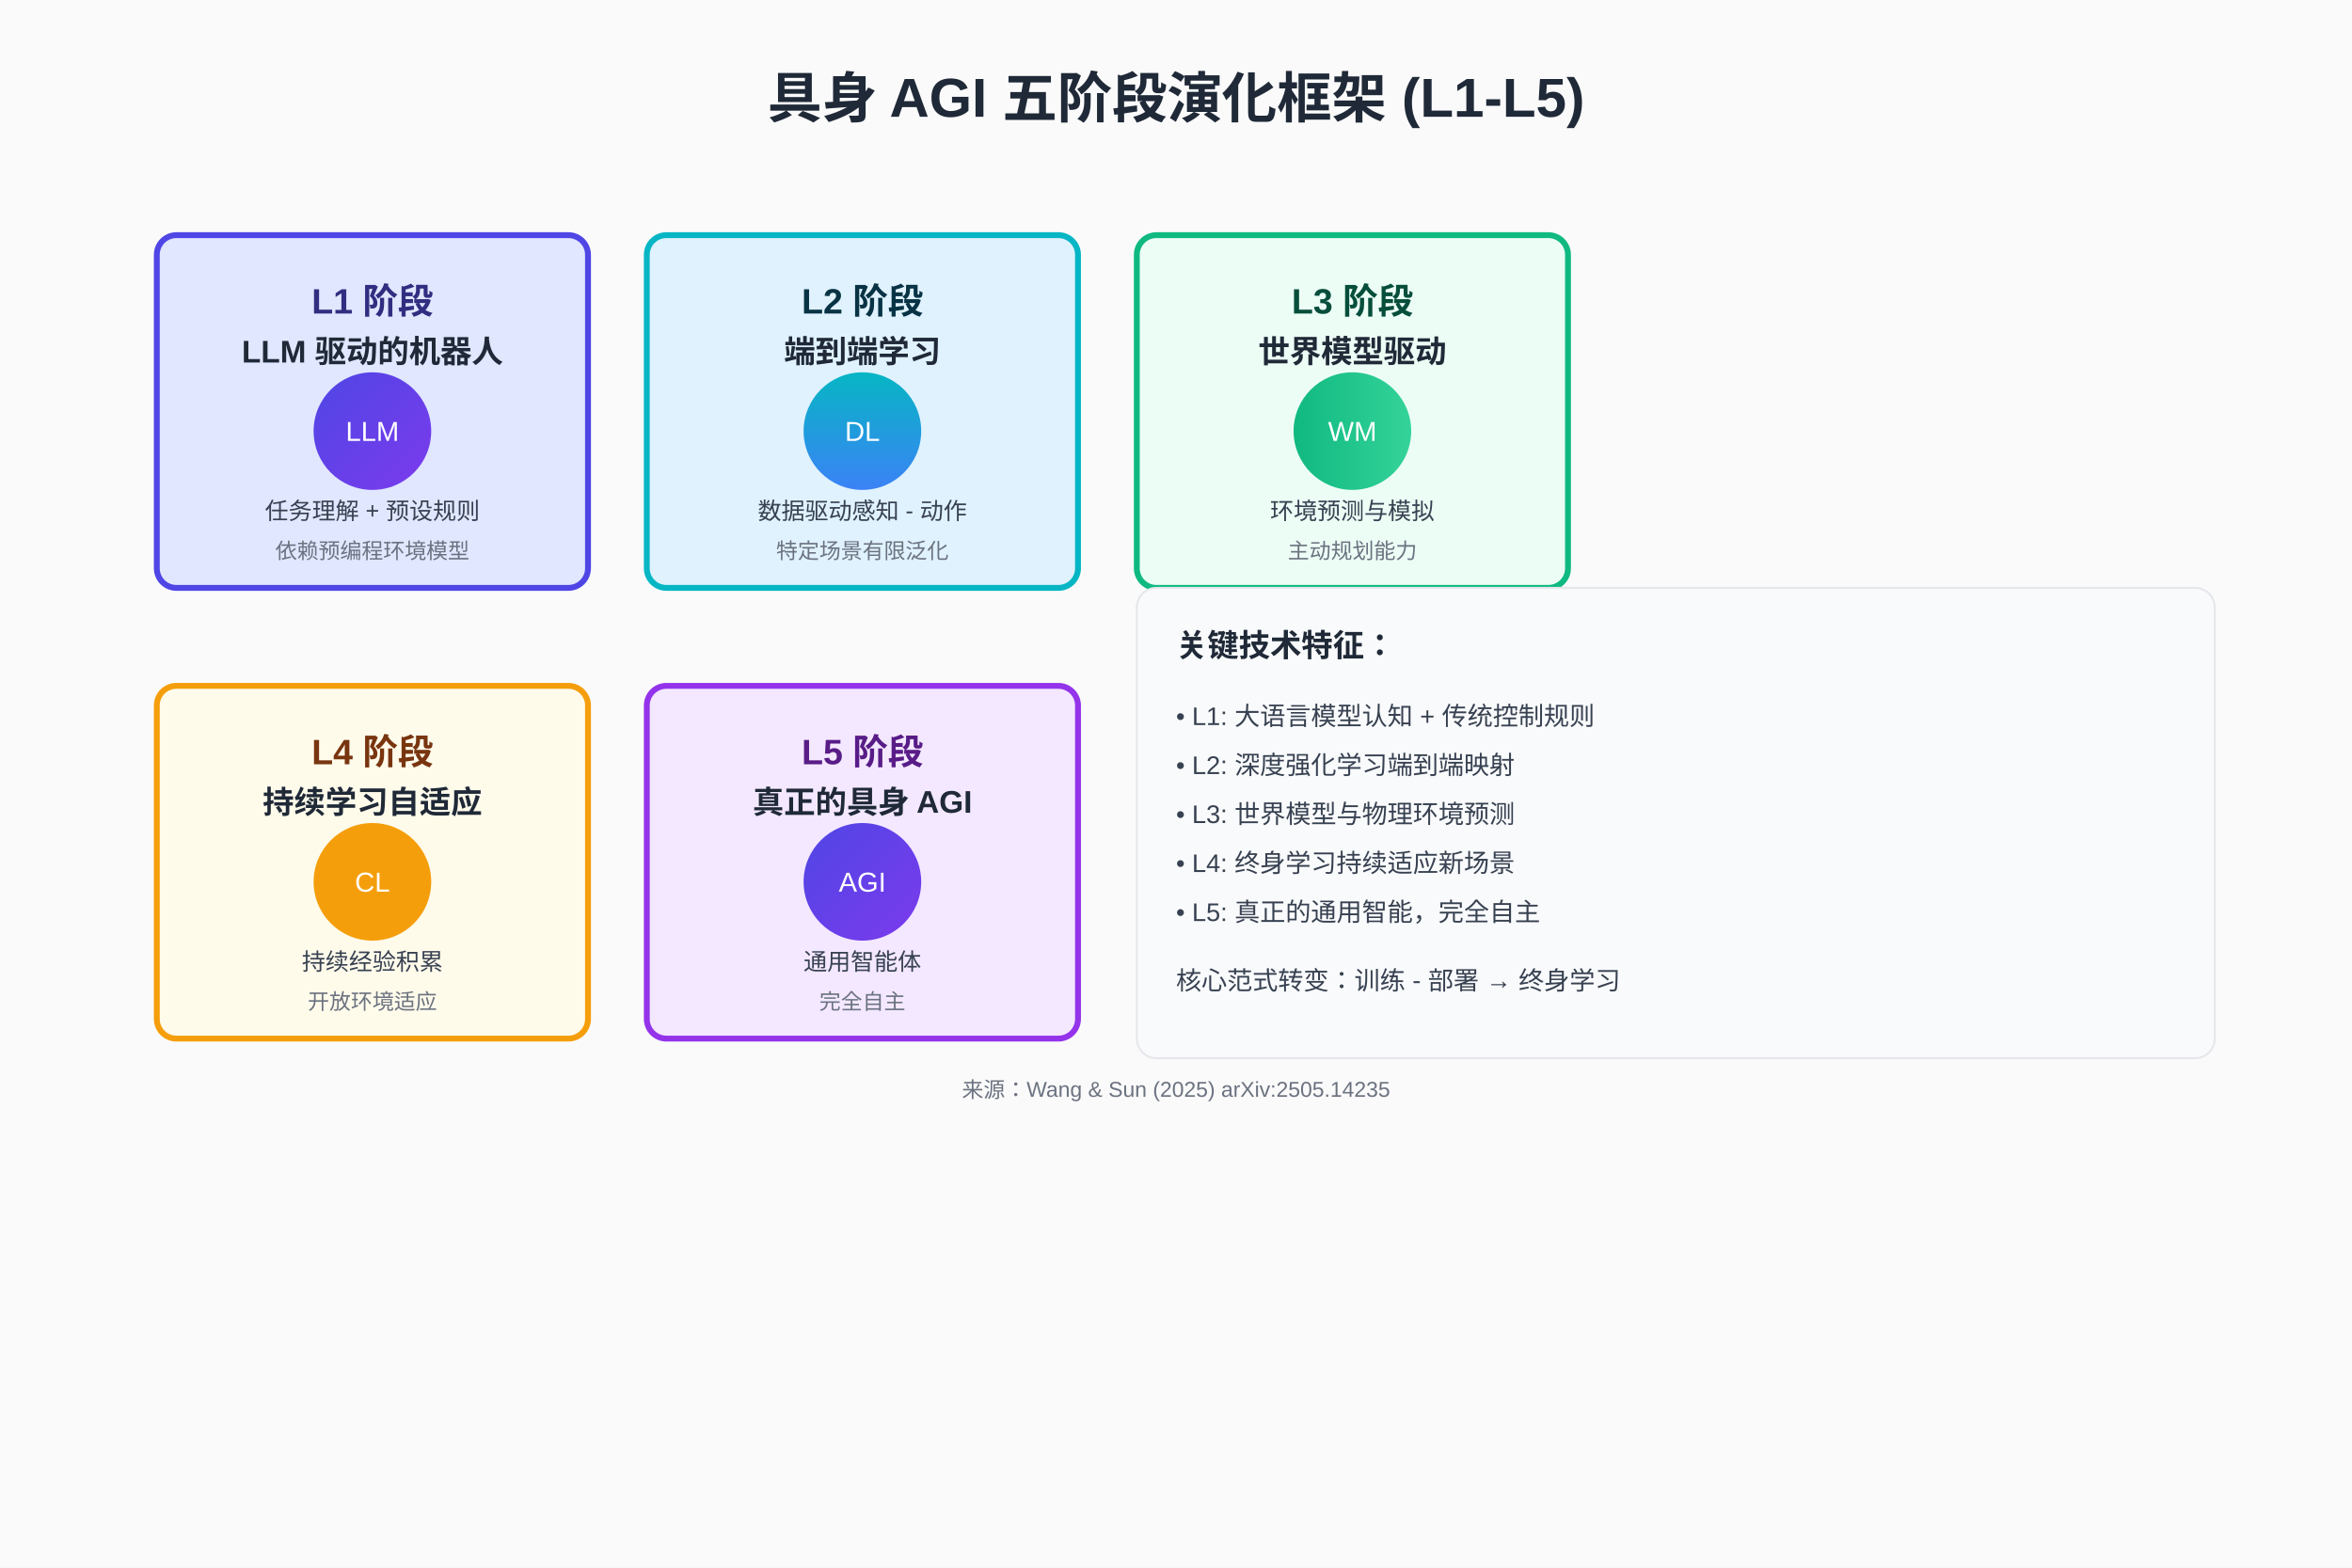
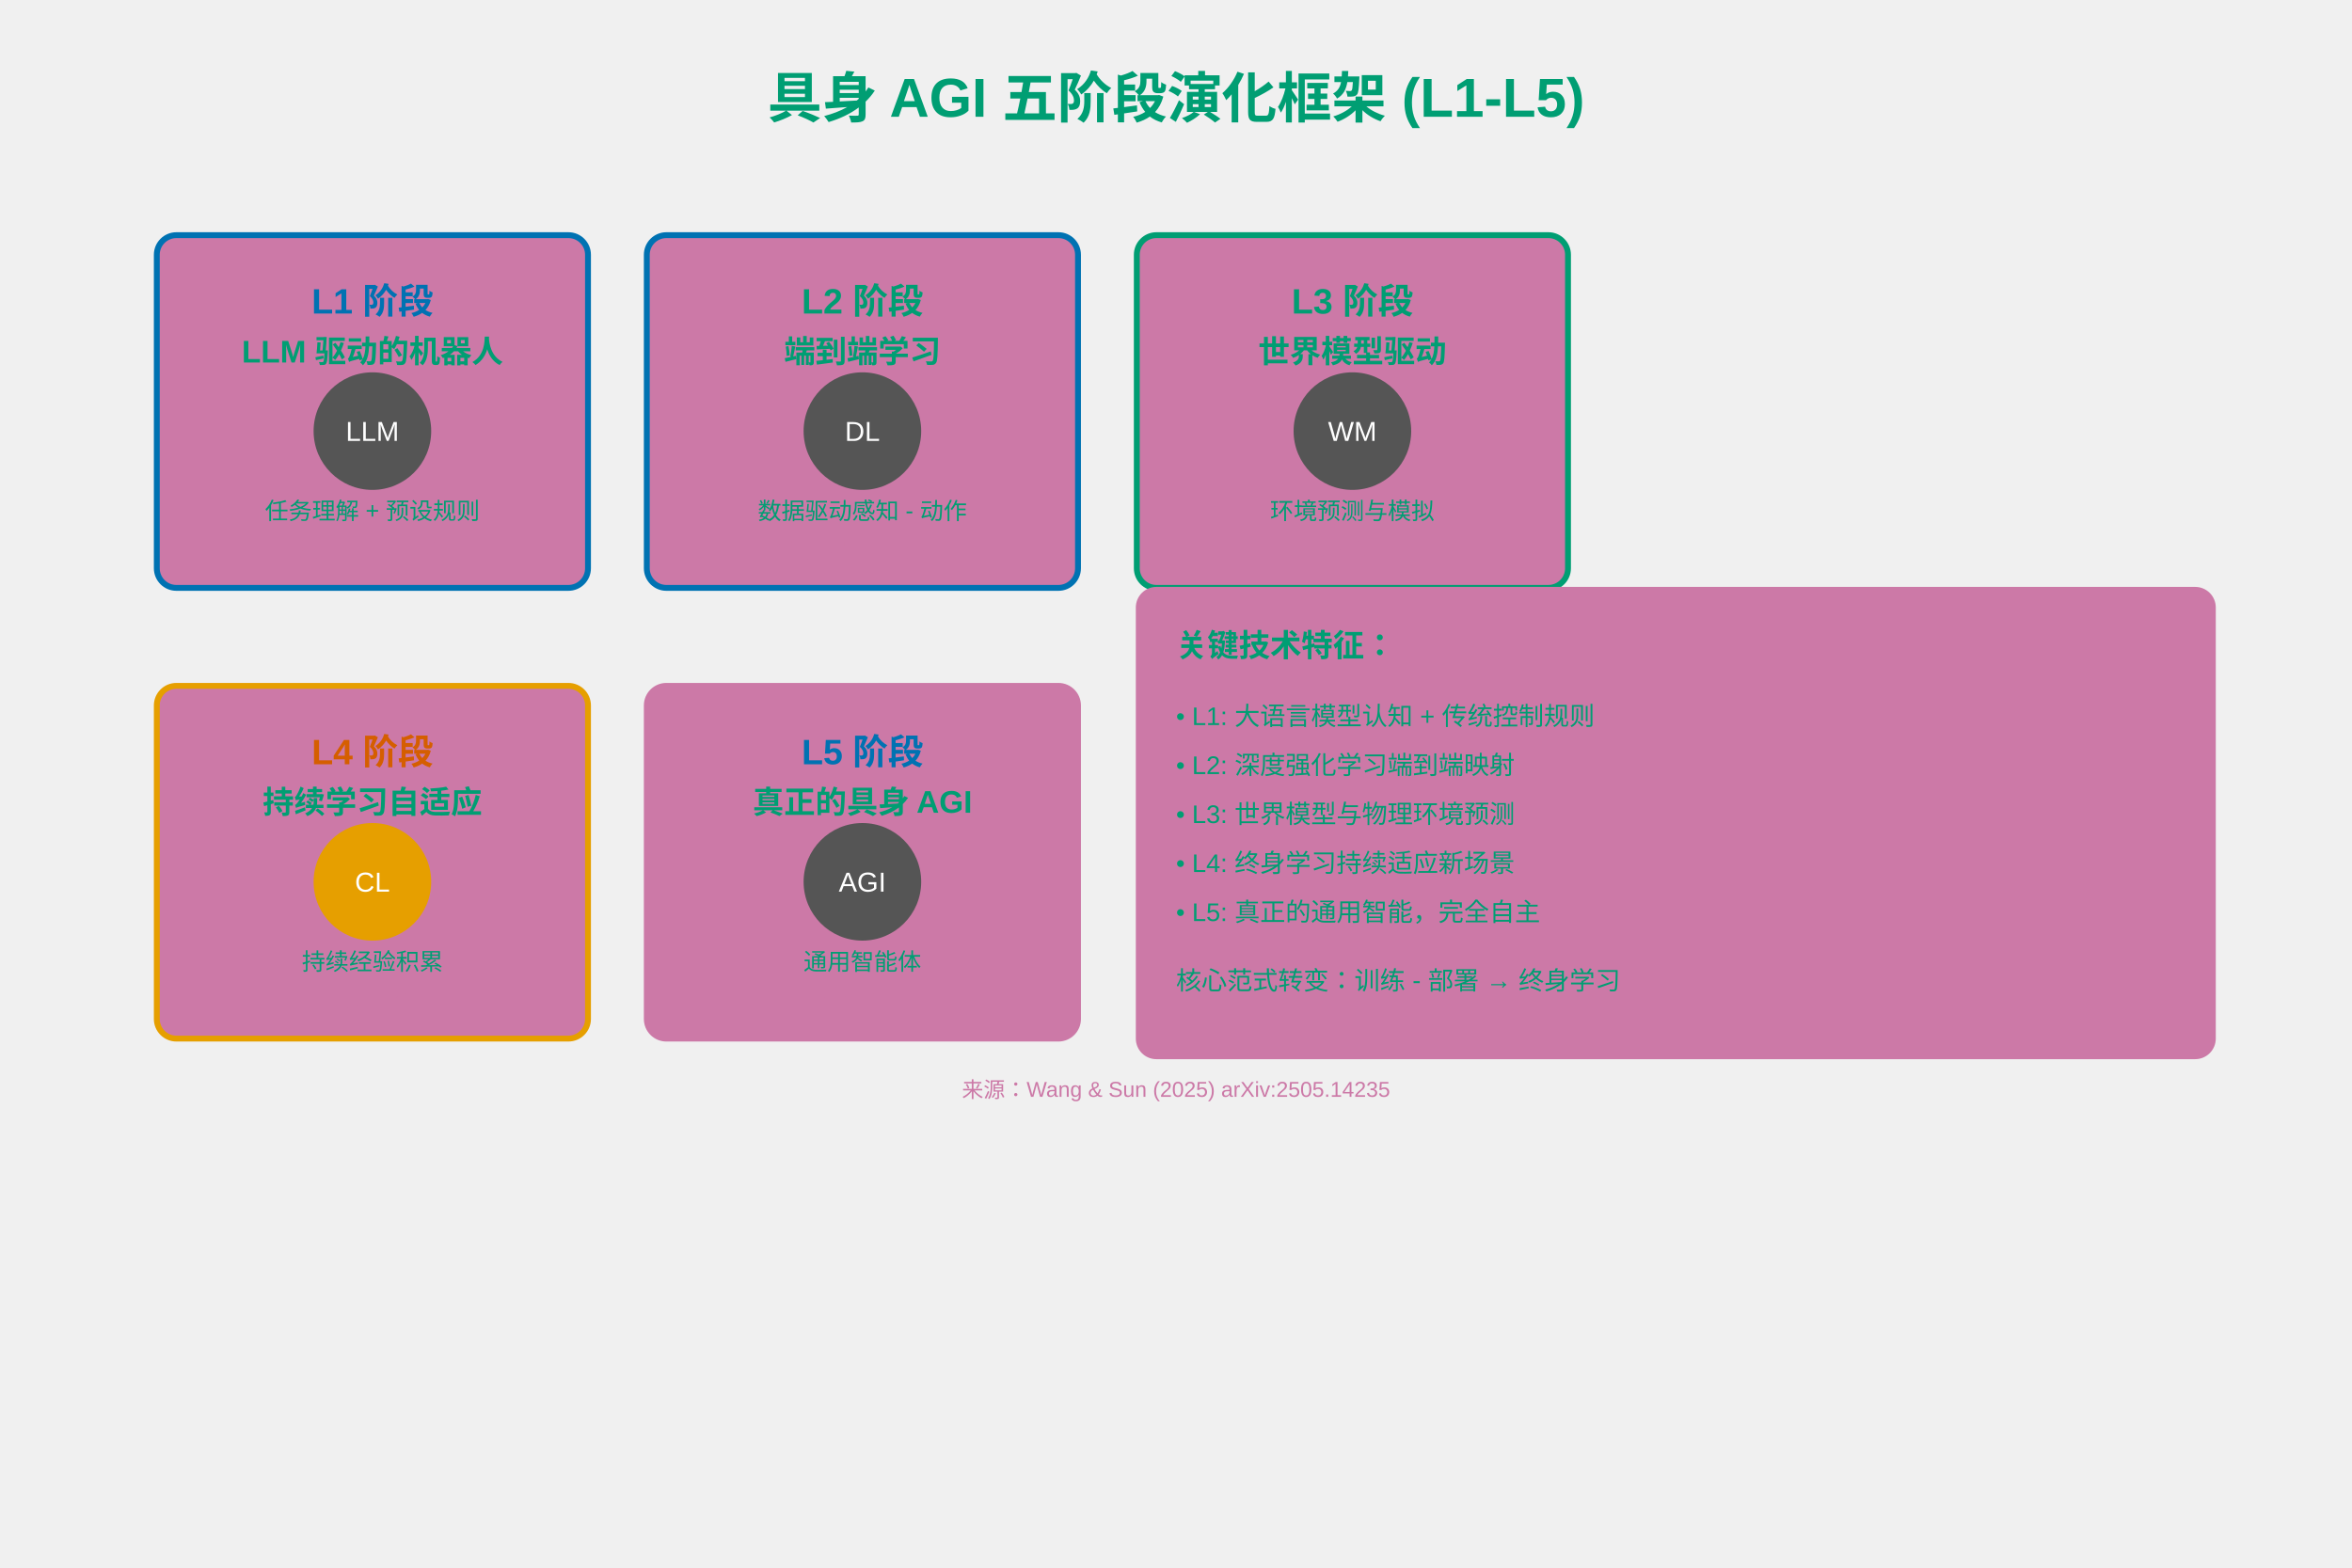
<svg xmlns="http://www.w3.org/2000/svg" viewBox="0 0 1200 800" width="1200" height="800">
-   <defs>
-     <linearGradient id="grad1" x1="0%" y1="0%" x2="100%" y2="100%">
-       <stop offset="0%" style="stop-color:#4F46E5;stop-opacity:1" />
-       <stop offset="100%" style="stop-color:#7C3AED;stop-opacity:1" />
-     </linearGradient>
-     <linearGradient id="grad2" x1="0%" y1="0%" x2="0%" y2="100%">
-       <stop offset="0%" style="stop-color:#06B6C4;stop-opacity:1" />
-       <stop offset="100%" style="stop-color:#3B82F6;stop-opacity:1" />
-     </linearGradient>
-     <linearGradient id="grad3" x1="0%" y1="0%" x2="100%" y2="0%">
-       <stop offset="0%" style="stop-color:#10B981;stop-opacity:1" />
-       <stop offset="100%" style="stop-color:#34D399;stop-opacity:1" />
-     </linearGradient>
-   </defs>
-   <rect width="1200" height="800" fill="#FAFAFA" />
-   <text x="600" y="60" font-family="Arial, sans-serif" font-size="28" font-weight="bold" text-anchor="middle" fill="#1F2937">
+   <rect width="1200" height="800" fill="#F0F0F0" />
+   <text x="600" y="60" font-family="Arial, sans-serif" font-size="28" font-weight="bold" text-anchor="middle" fill="#009E73">
    具身 AGI 五阶段演化框架 (L1-L5)
  </text>
  <g transform="translate(80, 120)">
-     <rect width="220" height="180" rx="10" fill="#E0E7FF" stroke="#4F46E5" stroke-width="3" />
-     <text x="110" y="40" font-family="Arial" font-size="18" font-weight="bold" text-anchor="middle" fill="#312E81">
+     <rect width="220" height="180" rx="10" fill="#CC79A7" stroke="#0072B2" stroke-width="3" />
+     <text x="110" y="40" font-family="Arial" font-size="18" font-weight="bold" text-anchor="middle" fill="#0072B2">
      L1 阶段
    </text>
-     <text x="110" y="65" font-family="Arial" font-size="16" font-weight="bold" text-anchor="middle" fill="#1F2937">
+     <text x="110" y="65" font-family="Arial" font-size="16" font-weight="bold" text-anchor="middle" fill="#009E73">
      LLM 驱动的机器人
    </text>
-     <circle cx="110" cy="100" r="30" fill="url(#grad1)" />
+     <circle cx="110" cy="100" r="30" fill="#555555" />
    <text x="110" y="105" font-family="Arial" font-size="14" fill="white" text-anchor="middle">LLM</text>
-     <text x="110" y="145" font-family="Arial" font-size="12" text-anchor="middle" fill="#374151">
+     <text x="110" y="145" font-family="Arial" font-size="12" text-anchor="middle" fill="#009E73">
      任务理解 + 预设规则
    </text>
-     <text x="110" y="165" font-family="Arial" font-size="11" text-anchor="middle" fill="#6B7280">
+     <text x="110" y="165" font-family="Arial" font-size="11" text-anchor="middle" fill="#CC79A7">
      依赖预编程环境模型
    </text>
  </g>
  <g transform="translate(330, 120)">
-     <rect width="220" height="180" rx="10" fill="#E0F2FE" stroke="#06B6C4" stroke-width="3" />
-     <text x="110" y="40" font-family="Arial" font-size="18" font-weight="bold" text-anchor="middle" fill="#083344">
+     <rect width="220" height="180" rx="10" fill="#CC79A7" stroke="#0072B2" stroke-width="3" />
+     <text x="110" y="40" font-family="Arial" font-size="18" font-weight="bold" text-anchor="middle" fill="#009E73">
      L2 阶段
    </text>
-     <text x="110" y="65" font-family="Arial" font-size="16" font-weight="bold" text-anchor="middle" fill="#1F2937">
+     <text x="110" y="65" font-family="Arial" font-size="16" font-weight="bold" text-anchor="middle" fill="#009E73">
      端到端学习
    </text>
-     <circle cx="110" cy="100" r="30" fill="url(#grad2)" />
+     <circle cx="110" cy="100" r="30" fill="#555555" />
    <text x="110" y="105" font-family="Arial" font-size="14" fill="white" text-anchor="middle">DL</text>
-     <text x="110" y="145" font-family="Arial" font-size="12" text-anchor="middle" fill="#374151">
+     <text x="110" y="145" font-family="Arial" font-size="12" text-anchor="middle" fill="#009E73">
      数据驱动感知 - 动作
    </text>
-     <text x="110" y="165" font-family="Arial" font-size="11" text-anchor="middle" fill="#6B7280">
+     <text x="110" y="165" font-family="Arial" font-size="11" text-anchor="middle" fill="#CC79A7">
      特定场景有限泛化
    </text>
  </g>
  <g transform="translate(580, 120)">
-     <rect width="220" height="180" rx="10" fill="#ECFDF5" stroke="#10B981" stroke-width="3" />
-     <text x="110" y="40" font-family="Arial" font-size="18" font-weight="bold" text-anchor="middle" fill="#064E3B">
+     <rect width="220" height="180" rx="10" fill="#CC79A7" stroke="#009E73" stroke-width="3" />
+     <text x="110" y="40" font-family="Arial" font-size="18" font-weight="bold" text-anchor="middle" fill="#009E73">
      L3 阶段
    </text>
-     <text x="110" y="65" font-family="Arial" font-size="16" font-weight="bold" text-anchor="middle" fill="#1F2937">
+     <text x="110" y="65" font-family="Arial" font-size="16" font-weight="bold" text-anchor="middle" fill="#009E73">
      世界模型驱动
    </text>
-     <circle cx="110" cy="100" r="30" fill="url(#grad3)" />
+     <circle cx="110" cy="100" r="30" fill="#555555" />
    <text x="110" y="105" font-family="Arial" font-size="14" fill="white" text-anchor="middle">WM</text>
-     <text x="110" y="145" font-family="Arial" font-size="12" text-anchor="middle" fill="#374151">
+     <text x="110" y="145" font-family="Arial" font-size="12" text-anchor="middle" fill="#009E73">
      环境预测与模拟
    </text>
-     <text x="110" y="165" font-family="Arial" font-size="11" text-anchor="middle" fill="#6B7280">
+     <text x="110" y="165" font-family="Arial" font-size="11" text-anchor="middle" fill="#CC79A7">
      主动规划能力
    </text>
  </g>
  <g transform="translate(80, 350)">
-     <rect width="220" height="180" rx="10" fill="#FFFBEB" stroke="#F59E0B" stroke-width="3" />
-     <text x="110" y="40" font-family="Arial" font-size="18" font-weight="bold" text-anchor="middle" fill="#78350F">
+     <rect width="220" height="180" rx="10" fill="#CC79A7" stroke="#E69F00" stroke-width="3" />
+     <text x="110" y="40" font-family="Arial" font-size="18" font-weight="bold" text-anchor="middle" fill="#D55E00">
      L4 阶段
    </text>
-     <text x="110" y="65" font-family="Arial" font-size="16" font-weight="bold" text-anchor="middle" fill="#1F2937">
+     <text x="110" y="65" font-family="Arial" font-size="16" font-weight="bold" text-anchor="middle" fill="#009E73">
      持续学习自适应
    </text>
-     <circle cx="110" cy="100" r="30" fill="#F59E0B" />
+     <circle cx="110" cy="100" r="30" fill="#E69F00" />
    <text x="110" y="105" font-family="Arial" font-size="14" fill="white" text-anchor="middle">CL</text>
-     <text x="110" y="145" font-family="Arial" font-size="12" text-anchor="middle" fill="#374151">
+     <text x="110" y="145" font-family="Arial" font-size="12" text-anchor="middle" fill="#009E73">
      持续经验积累
    </text>
-     <text x="110" y="165" font-family="Arial" font-size="11" text-anchor="middle" fill="#6B7280">
+     <text x="110" y="165" font-family="Arial" font-size="11" text-anchor="middle" fill="#CC79A7">
      开放环境适应
    </text>
  </g>
  <g transform="translate(330, 350)">
-     <rect width="220" height="180" rx="10" fill="#F3E8FF" stroke="#9333EA" stroke-width="3" />
-     <text x="110" y="40" font-family="Arial" font-size="18" font-weight="bold" text-anchor="middle" fill="#581C87">
+     <rect width="220" height="180" rx="10" fill="#CC79A7" stroke="#CC79A7" stroke-width="3" />
+     <text x="110" y="40" font-family="Arial" font-size="18" font-weight="bold" text-anchor="middle" fill="#0072B2">
      L5 阶段
    </text>
-     <text x="110" y="65" font-family="Arial" font-size="16" font-weight="bold" text-anchor="middle" fill="#1F2937">
+     <text x="110" y="65" font-family="Arial" font-size="16" font-weight="bold" text-anchor="middle" fill="#009E73">
      真正的具身 AGI
    </text>
-     <circle cx="110" cy="100" r="30" fill="url(#grad1)" />
+     <circle cx="110" cy="100" r="30" fill="#555555" />
    <text x="110" y="105" font-family="Arial" font-size="14" fill="white" text-anchor="middle">AGI</text>
-     <text x="110" y="145" font-family="Arial" font-size="12" text-anchor="middle" fill="#374151">
+     <text x="110" y="145" font-family="Arial" font-size="12" text-anchor="middle" fill="#009E73">
      通用智能体
    </text>
-     <text x="110" y="165" font-family="Arial" font-size="11" text-anchor="middle" fill="#6B7280">
+     <text x="110" y="165" font-family="Arial" font-size="11" text-anchor="middle" fill="#CC79A7">
      完全自主
    </text>
  </g>
-   <rect x="580" y="300" width="550" height="240" rx="10" fill="#F9FAFB" stroke="#E5E7EB" stroke-width="1" />
-   <text x="600" y="335" font-family="Arial" font-size="16" font-weight="bold" fill="#1F2937">
+   <rect x="580" y="300" width="550" height="240" rx="10" fill="#CC79A7" stroke="#CC79A7" stroke-width="1" />
+   <text x="600" y="335" font-family="Arial" font-size="16" font-weight="bold" fill="#009E73">
    关键技术特征：
  </text>
-   <text x="600" y="370" font-family="Arial" font-size="13" fill="#374151">
+   <text x="600" y="370" font-family="Arial" font-size="13" fill="#009E73">
    • L1: 大语言模型认知 + 传统控制规则
  </text>
-   <text x="600" y="395" font-family="Arial" font-size="13" fill="#374151">
+   <text x="600" y="395" font-family="Arial" font-size="13" fill="#009E73">
    • L2: 深度强化学习端到端映射
  </text>
-   <text x="600" y="420" font-family="Arial" font-size="13" fill="#374151">
+   <text x="600" y="420" font-family="Arial" font-size="13" fill="#009E73">
    • L3: 世界模型与物理环境预测
  </text>
-   <text x="600" y="445" font-family="Arial" font-size="13" fill="#374151">
+   <text x="600" y="445" font-family="Arial" font-size="13" fill="#009E73">
    • L4: 终身学习持续适应新场景
  </text>
-   <text x="600" y="470" font-family="Arial" font-size="13" fill="#374151">
+   <text x="600" y="470" font-family="Arial" font-size="13" fill="#009E73">
    • L5: 真正的通用智能，完全自主
  </text>
-   <text x="600" y="505" font-family="Arial" font-size="13" fill="#374151">
+   <text x="600" y="505" font-family="Arial" font-size="13" fill="#009E73">
    核心范式转变：训练 - 部署 → 终身学习
  </text>
-   <text x="600" y="560" font-family="Arial" font-size="11" text-anchor="middle" fill="#6B7280">
+   <text x="600" y="560" font-family="Arial" font-size="11" text-anchor="middle" fill="#CC79A7">
    来源：Wang &amp; Sun (2025) arXiv:2505.14235
  </text>
</svg>
